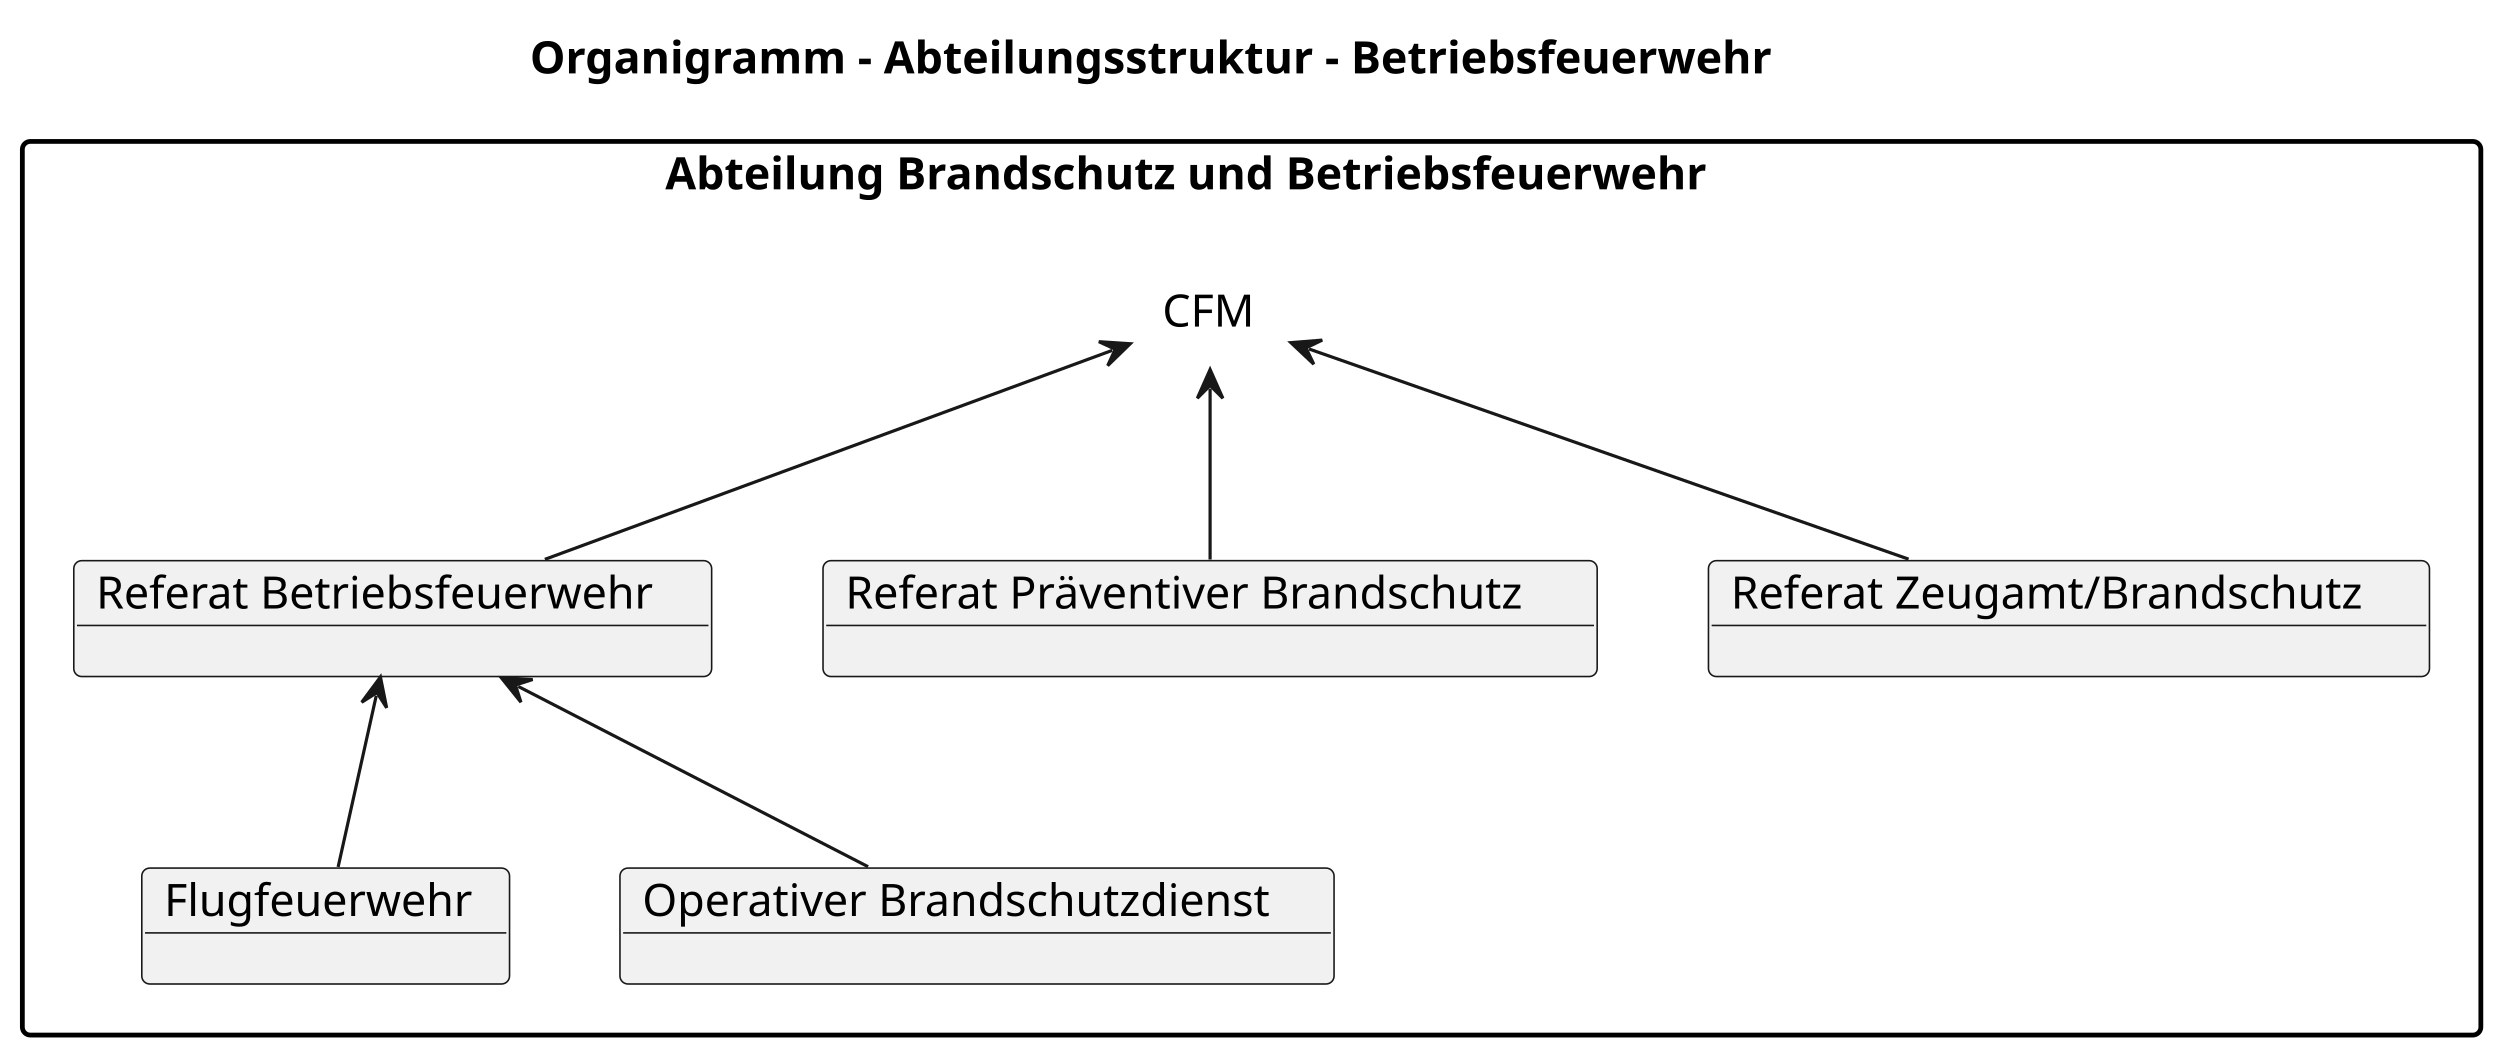
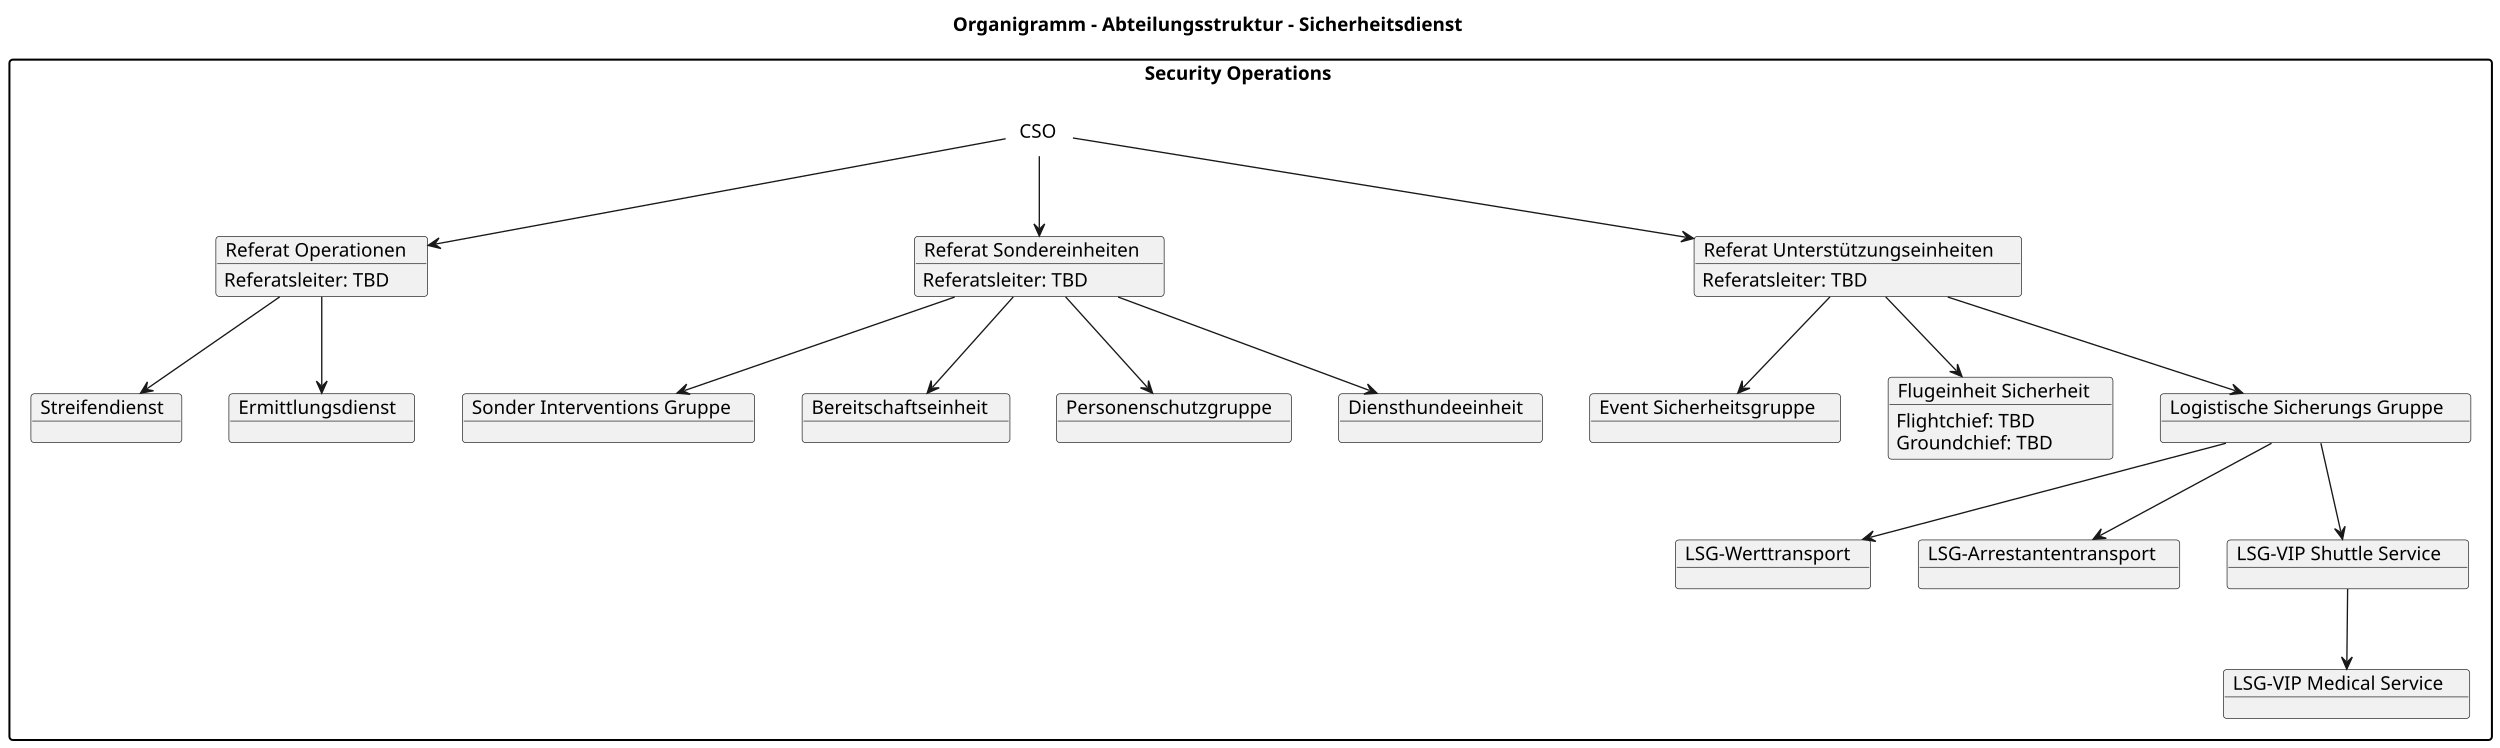
- <svg xmlns="http://www.w3.org/2000/svg" contentStyleType="text/css" data-diagram-type="CLASS" height="330px" preserveAspectRatio="none" style="width:783px;height:330px;background:#FFFFFF;" version="1.1" viewBox="0 0 783 330" width="783px" zoomAndPan="magnify">
+ <svg xmlns="http://www.w3.org/2000/svg" contentStyleType="text/css" data-diagram-type="CLASS" height="555px" preserveAspectRatio="none" style="width:1857px;height:555px;background:#FFFFFF;" version="1.1" viewBox="0 0 1857 555" width="1857px" zoomAndPan="magnify">
  <defs />
  <g>
-     <text fill="#000000" font-family="sans-serif" font-size="14" font-weight="bold" lengthAdjust="spacing" textLength="437.069" x="165.965" y="22.995">Organigramm - Abteilungsstruktur - Betriebsfeuerwehr</text>
-     <g class="cluster" data-entity="FO" data-source-line="13" data-uid="ent0002" id="cluster_FO">
-       <rect fill="none" height="279.89" rx="2.5" ry="2.5" style="stroke:#000000;stroke-width:1.5;" width="770" x="7" y="44.297" />
-       <text fill="#000000" font-family="sans-serif" font-size="14" font-weight="bold" lengthAdjust="spacing" textLength="367.254" x="208.373" y="59.292">Abteilung Brandschutz und Betriebsfeuerwehr</text>
+     <text fill="#000000" font-family="sans-serif" font-size="14" font-weight="bold" lengthAdjust="spacing" textLength="427.547" x="707.727" y="22.995">Organigramm - Abteilungsstruktur - Sicherheitsdienst</text>
+     <g class="cluster" data-entity="SO" data-source-line="13" data-uid="ent0002" id="cluster_SO">
+       <rect fill="none" height="505.37" rx="2.5" ry="2.5" style="stroke:#000000;stroke-width:1.5;" width="1844" x="7" y="44.297" />
+       <text fill="#000000" font-family="sans-serif" font-size="14" font-weight="bold" lengthAdjust="spacing" textLength="157.418" x="850.291" y="59.292">Security Operations</text>
    </g>
-     <g class="entity" data-entity="CFM" data-source-line="14" data-uid="ent0003" id="entity_CFM">
-       <rect fill="none" height="36.297" rx="2.5" ry="2.5" style="stroke:none;stroke-width:0.5;" width="49.907" x="354.05" y="79.297" />
-       <text fill="#000000" font-family="sans-serif" font-size="14" lengthAdjust="spacing" textLength="29.907" x="364.05" y="102.292">CFM</text>
+     <g class="entity" data-entity="CSO" data-source-line="14" data-uid="ent0003" id="entity_CSO">
+       <rect fill="none" height="36.297" rx="2.5" ry="2.5" style="stroke:none;stroke-width:0.5;" width="49.682" x="747.16" y="79.297" />
+       <text fill="#000000" font-family="sans-serif" font-size="14" lengthAdjust="spacing" textLength="29.682" x="757.16" y="102.292">CSO</text>
    </g>
-     <g class="entity" data-entity="RBtF" data-source-line="15" data-uid="ent0004" id="entity_RBtF">
-       <rect fill="#F1F1F1" height="36.297" rx="2.5" ry="2.5" style="stroke:#181818;stroke-width:0.5;" width="199.78" x="23.11" y="175.597" />
-       <text fill="#000000" font-family="sans-serif" font-size="14" lengthAdjust="spacing" textLength="185.78" x="30.11" y="190.592">Referat Betriebsfeuerwehr</text>
-       <line style="stroke:#181818;stroke-width:0.5;" x1="24.11" x2="221.89" y1="195.894" y2="195.894" />
+     <g class="entity" data-entity="RO" data-source-line="16" data-uid="ent0004" id="entity_RO">
+       <rect fill="#F1F1F1" height="44.594" rx="2.5" ry="2.5" style="stroke:#181818;stroke-width:0.5;" width="157.315" x="160.34" y="175.587" />
+       <text fill="#000000" font-family="sans-serif" font-size="14" lengthAdjust="spacing" textLength="143.315" x="167.34" y="190.582">Referat Operationen</text>
+       <line style="stroke:#181818;stroke-width:0.5;" x1="161.34" x2="316.655" y1="195.884" y2="195.884" />
+       <text fill="#000000" font-family="sans-serif" font-size="14" lengthAdjust="spacing" textLength="133.356" x="166.34" y="212.879">Referatsleiter: TBD</text>
    </g>
-     <g class="entity" data-entity="FLF" data-source-line="16" data-uid="ent0005" id="entity_FLF">
-       <rect fill="#F1F1F1" height="36.297" rx="2.5" ry="2.5" style="stroke:#181818;stroke-width:0.5;" width="115.179" x="44.41" y="271.887" />
-       <text fill="#000000" font-family="sans-serif" font-size="14" lengthAdjust="spacing" textLength="101.179" x="51.41" y="286.882">Flugfeuerwehr</text>
-       <line style="stroke:#181818;stroke-width:0.5;" x1="45.41" x2="158.589" y1="292.184" y2="292.184" />
+     <g class="entity" data-entity="RSE" data-source-line="19" data-uid="ent0005" id="entity_RSE">
+       <rect fill="#F1F1F1" height="44.594" rx="2.5" ry="2.5" style="stroke:#181818;stroke-width:0.5;" width="185.466" x="679.27" y="175.587" />
+       <text fill="#000000" font-family="sans-serif" font-size="14" lengthAdjust="spacing" textLength="171.466" x="686.27" y="190.582">Referat Sondereinheiten</text>
+       <line style="stroke:#181818;stroke-width:0.5;" x1="680.27" x2="863.736" y1="195.884" y2="195.884" />
+       <text fill="#000000" font-family="sans-serif" font-size="14" lengthAdjust="spacing" textLength="133.356" x="685.27" y="212.879">Referatsleiter: TBD</text>
    </g>
-     <g class="entity" data-entity="OBS" data-source-line="17" data-uid="ent0006" id="entity_OBS">
-       <rect fill="#F1F1F1" height="36.297" rx="2.5" ry="2.5" style="stroke:#181818;stroke-width:0.5;" width="223.658" x="194.17" y="271.887" />
-       <text fill="#000000" font-family="sans-serif" font-size="14" lengthAdjust="spacing" textLength="209.658" x="201.17" y="286.882">Operativer Brandschutzdienst</text>
-       <line style="stroke:#181818;stroke-width:0.5;" x1="195.17" x2="416.828" y1="292.184" y2="292.184" />
+     <g class="entity" data-entity="RUE" data-source-line="22" data-uid="ent0006" id="entity_RUE">
+       <rect fill="#F1F1F1" height="44.594" rx="2.5" ry="2.5" style="stroke:#181818;stroke-width:0.5;" width="243.284" x="1258.36" y="175.587" />
+       <text fill="#000000" font-family="sans-serif" font-size="14" lengthAdjust="spacing" textLength="229.284" x="1265.36" y="190.582">Referat Unterstützungseinheiten</text>
+       <line style="stroke:#181818;stroke-width:0.5;" x1="1259.36" x2="1500.644" y1="195.884" y2="195.884" />
+       <text fill="#000000" font-family="sans-serif" font-size="14" lengthAdjust="spacing" textLength="133.356" x="1264.36" y="212.879">Referatsleiter: TBD</text>
    </g>
-     <g class="entity" data-entity="RPBS" data-source-line="18" data-uid="ent0007" id="entity_RPBS">
-       <rect fill="#F1F1F1" height="36.297" rx="2.5" ry="2.5" style="stroke:#181818;stroke-width:0.5;" width="242.464" x="257.77" y="175.597" />
-       <text fill="#000000" font-family="sans-serif" font-size="14" lengthAdjust="spacing" textLength="228.464" x="264.77" y="190.592">Referat Präventiver Brandschutz</text>
-       <line style="stroke:#181818;stroke-width:0.5;" x1="258.77" x2="499.234" y1="195.894" y2="195.894" />
+     <g class="entity" data-entity="SPU" data-source-line="25" data-uid="ent0007" id="entity_SPU">
+       <rect fill="#F1F1F1" height="36.297" rx="2.5" ry="2.5" style="stroke:#181818;stroke-width:0.5;" width="112.096" x="22.95" y="292.477" />
+       <text fill="#000000" font-family="sans-serif" font-size="14" lengthAdjust="spacing" textLength="98.096" x="29.95" y="307.472">Streifendienst</text>
+       <line style="stroke:#181818;stroke-width:0.5;" x1="23.95" x2="134.046" y1="312.774" y2="312.774" />
    </g>
-     <g class="entity" data-entity="RZB" data-source-line="19" data-uid="ent0008" id="entity_RZB">
-       <rect fill="#F1F1F1" height="36.297" rx="2.5" ry="2.5" style="stroke:#181818;stroke-width:0.5;" width="225.818" x="535.09" y="175.597" />
-       <text fill="#000000" font-family="sans-serif" font-size="14" lengthAdjust="spacing" textLength="211.818" x="542.09" y="190.592">Referat Zeugamt/Brandschutz</text>
-       <line style="stroke:#181818;stroke-width:0.5;" x1="536.09" x2="759.908" y1="195.894" y2="195.894" />
+     <g class="entity" data-entity="SIG" data-source-line="26" data-uid="ent0008" id="entity_SIG">
+       <rect fill="#F1F1F1" height="36.297" rx="2.5" ry="2.5" style="stroke:#181818;stroke-width:0.5;" width="217.089" x="343.46" y="292.477" />
+       <text fill="#000000" font-family="sans-serif" font-size="14" lengthAdjust="spacing" textLength="203.089" x="350.46" y="307.472">Sonder Interventions Gruppe</text>
+       <line style="stroke:#181818;stroke-width:0.5;" x1="344.46" x2="559.549" y1="312.774" y2="312.774" />
    </g>
-     <g class="link" data-entity-1="CFM" data-entity-2="RBtF" data-source-line="21" data-uid="lnk9" id="link_CFM_RBtF">
-       <path codeLine="21" d="M348.36,109.731 C305.96,125.351 224.93,155.197 170.65,175.187" fill="none" id="CFM-backto-RBtF" style="stroke:#181818;stroke-width:1;" />
-       <polygon fill="#181818" points="353.99,107.657,344.162,107.015,349.298,109.385,346.928,114.521,353.99,107.657" style="stroke:#181818;stroke-width:1;" />
+     <g class="entity" data-entity="BE" data-source-line="27" data-uid="ent0009" id="entity_BE">
+       <rect fill="#F1F1F1" height="36.297" rx="2.5" ry="2.5" style="stroke:#181818;stroke-width:0.5;" width="154.362" x="595.82" y="292.477" />
+       <text fill="#000000" font-family="sans-serif" font-size="14" lengthAdjust="spacing" textLength="140.362" x="602.82" y="307.472">Bereitschaftseinheit</text>
+       <line style="stroke:#181818;stroke-width:0.5;" x1="596.82" x2="749.182" y1="312.774" y2="312.774" />
    </g>
-     <g class="link" data-entity-1="RBtF" data-entity-2="FLF" data-source-line="22" data-uid="lnk10" id="link_RBtF_FLF">
-       <path codeLine="22" d="M117.844,217.893 C114.074,234.803 109.68,254.557 105.9,271.537" fill="none" id="RBtF-backto-FLF" style="stroke:#181818;stroke-width:1;" />
-       <polygon fill="#181818" points="119.15,212.037,113.287,219.951,118.062,216.917,121.096,221.692,119.15,212.037" style="stroke:#181818;stroke-width:1;" />
+     <g class="entity" data-entity="PSG" data-source-line="28" data-uid="ent0010" id="entity_PSG">
+       <rect fill="#F1F1F1" height="36.297" rx="2.5" ry="2.5" style="stroke:#181818;stroke-width:0.5;" width="174.508" x="784.75" y="292.477" />
+       <text fill="#000000" font-family="sans-serif" font-size="14" lengthAdjust="spacing" textLength="160.508" x="791.75" y="307.472">Personenschutzgruppe</text>
+       <line style="stroke:#181818;stroke-width:0.5;" x1="785.75" x2="958.258" y1="312.774" y2="312.774" />
    </g>
-     <g class="link" data-entity-1="RBtF" data-entity-2="OBS" data-source-line="23" data-uid="lnk11" id="link_RBtF_OBS">
-       <path codeLine="23" d="M162.324,215.004 C195.094,231.884 239.07,254.547 271.88,271.457" fill="none" id="RBtF-backto-OBS" style="stroke:#181818;stroke-width:1;" />
-       <polygon fill="#181818" points="156.99,212.257,163.159,219.934,161.435,214.547,166.823,212.822,156.99,212.257" style="stroke:#181818;stroke-width:1;" />
+     <g class="entity" data-entity="ESG" data-source-line="29" data-uid="ent0011" id="entity_ESG">
+       <rect fill="#F1F1F1" height="36.297" rx="2.5" ry="2.5" style="stroke:#181818;stroke-width:0.5;" width="186.334" x="1180.83" y="292.477" />
+       <text fill="#000000" font-family="sans-serif" font-size="14" lengthAdjust="spacing" textLength="172.334" x="1187.83" y="307.472">Event Sicherheitsgruppe</text>
+       <line style="stroke:#181818;stroke-width:0.5;" x1="1181.83" x2="1366.164" y1="312.774" y2="312.774" />
    </g>
-     <g class="link" data-entity-1="CFM" data-entity-2="RPBS" data-source-line="24" data-uid="lnk12" id="link_CFM_RPBS">
-       <path codeLine="24" d="M379,121.737 C379,138.647 379,158.257 379,175.237" fill="none" id="CFM-backto-RPBS" style="stroke:#181818;stroke-width:1;" />
-       <polygon fill="#181818" points="379,115.737,375,124.737,379,120.737,383,124.737,379,115.737" style="stroke:#181818;stroke-width:1;" />
+     <g class="entity" data-entity="FES" data-source-line="30" data-uid="ent0012" id="entity_FES">
+       <rect fill="#F1F1F1" height="60.891" rx="2.5" ry="2.5" style="stroke:#181818;stroke-width:0.5;" width="166.975" x="1402.51" y="280.187" />
+       <text fill="#000000" font-family="sans-serif" font-size="14" lengthAdjust="spacing" textLength="152.975" x="1409.51" y="295.182">Flugeinheit Sicherheit</text>
+       <line style="stroke:#181818;stroke-width:0.5;" x1="1403.51" x2="1568.485" y1="300.484" y2="300.484" />
+       <text fill="#000000" font-family="sans-serif" font-size="14" lengthAdjust="spacing" textLength="111.186" x="1408.51" y="317.479">Flightchief: TBD</text>
+       <text fill="#000000" font-family="sans-serif" font-size="14" lengthAdjust="spacing" textLength="123.908" x="1408.51" y="333.776">Groundchief: TBD</text>
    </g>
-     <g class="link" data-entity-1="CFM" data-entity-2="RZB" data-source-line="25" data-uid="lnk13" id="link_CFM_RZB">
-       <path codeLine="25" d="M409.972,109.301 C454.112,124.771 540.28,154.987 597.76,175.127" fill="none" id="CFM-backto-RZB" style="stroke:#181818;stroke-width:1;" />
-       <polygon fill="#181818" points="404.31,107.317,411.481,114.069,409.029,108.971,414.127,106.519,404.31,107.317" style="stroke:#181818;stroke-width:1;" />
+     <g class="entity" data-entity="ED" data-source-line="34" data-uid="ent0013" id="entity_ED">
+       <rect fill="#F1F1F1" height="36.297" rx="2.5" ry="2.5" style="stroke:#181818;stroke-width:0.5;" width="137.97" x="170.02" y="292.477" />
+       <text fill="#000000" font-family="sans-serif" font-size="14" lengthAdjust="spacing" textLength="123.97" x="177.02" y="307.472">Ermittlungsdienst</text>
+       <line style="stroke:#181818;stroke-width:0.5;" x1="171.02" x2="306.99" y1="312.774" y2="312.774" />
+     </g>
+     <g class="entity" data-entity="DHE" data-source-line="35" data-uid="ent0014" id="entity_DHE">
+       <rect fill="#F1F1F1" height="36.297" rx="2.5" ry="2.5" style="stroke:#181818;stroke-width:0.5;" width="151.3" x="994.35" y="292.477" />
+       <text fill="#000000" font-family="sans-serif" font-size="14" lengthAdjust="spacing" textLength="137.3" x="1001.35" y="307.472">Diensthundeeinheit</text>
+       <line style="stroke:#181818;stroke-width:0.5;" x1="995.35" x2="1144.65" y1="312.774" y2="312.774" />
+     </g>
+     <g class="entity" data-entity="LSG" data-source-line="36" data-uid="ent0015" id="entity_LSG">
+       <rect fill="#F1F1F1" height="36.297" rx="2.5" ry="2.5" style="stroke:#181818;stroke-width:0.5;" width="230.699" x="1604.65" y="292.477" />
+       <text fill="#000000" font-family="sans-serif" font-size="14" lengthAdjust="spacing" textLength="216.699" x="1611.65" y="307.472">Logistische Sicherungs Gruppe</text>
+       <line style="stroke:#181818;stroke-width:0.5;" x1="1605.65" x2="1834.349" y1="312.774" y2="312.774" />
+     </g>
+     <g class="entity" data-entity="LSG_WT" data-source-line="37" data-uid="ent0016" id="entity_LSG_WT">
+       <rect fill="#F1F1F1" height="36.297" rx="2.5" ry="2.5" style="stroke:#181818;stroke-width:0.5;" width="144.977" x="1244.51" y="401.077" />
+       <text fill="#000000" font-family="sans-serif" font-size="14" lengthAdjust="spacing" textLength="130.977" x="1251.51" y="416.072">LSG-Werttransport</text>
+       <line style="stroke:#181818;stroke-width:0.5;" x1="1245.51" x2="1388.487" y1="421.374" y2="421.374" />
+     </g>
+     <g class="entity" data-entity="LSG_AT" data-source-line="38" data-uid="ent0017" id="entity_LSG_AT">
+       <rect fill="#F1F1F1" height="36.297" rx="2.5" ry="2.5" style="stroke:#181818;stroke-width:0.5;" width="194.189" x="1424.91" y="401.077" />
+       <text fill="#000000" font-family="sans-serif" font-size="14" lengthAdjust="spacing" textLength="180.189" x="1431.91" y="416.072">LSG-Arrestantentransport</text>
+       <line style="stroke:#181818;stroke-width:0.5;" x1="1425.91" x2="1618.099" y1="421.374" y2="421.374" />
+     </g>
+     <g class="entity" data-entity="LSG_VIP" data-source-line="39" data-uid="ent0018" id="entity_LSG_VIP">
+       <rect fill="#F1F1F1" height="36.297" rx="2.5" ry="2.5" style="stroke:#181818;stroke-width:0.5;" width="179.491" x="1654.25" y="401.077" />
+       <text fill="#000000" font-family="sans-serif" font-size="14" lengthAdjust="spacing" textLength="165.491" x="1661.25" y="416.072">LSG-VIP Shuttle Service</text>
+       <line style="stroke:#181818;stroke-width:0.5;" x1="1655.25" x2="1832.741" y1="421.374" y2="421.374" />
+     </g>
+     <g class="entity" data-entity="LSG_VIP_Med" data-source-line="40" data-uid="ent0019" id="entity_LSG_VIP_Med">
+       <rect fill="#F1F1F1" height="36.297" rx="2.5" ry="2.5" style="stroke:#181818;stroke-width:0.5;" width="183.012" x="1651.49" y="497.367" />
+       <text fill="#000000" font-family="sans-serif" font-size="14" lengthAdjust="spacing" textLength="169.012" x="1658.49" y="512.362">LSG-VIP Medical Service</text>
+       <line style="stroke:#181818;stroke-width:0.5;" x1="1652.49" x2="1833.502" y1="517.664" y2="517.664" />
+     </g>
+     <g class="link" data-entity-1="CSO" data-entity-2="RO" data-source-line="43" data-uid="lnk20" id="link_CSO_RO">
+       <path codeLine="43" d="M747.01,103.057 C671.06,117.087 446.62,158.537 323.88,181.207" fill="none" id="CSO-to-RO" style="stroke:#181818;stroke-width:1;" />
+       <polygon fill="#181818" points="317.98,182.297,327.557,184.596,322.897,181.389,326.104,176.729,317.98,182.297" style="stroke:#181818;stroke-width:1;" />
+     </g>
+     <g class="link" data-entity-1="CSO" data-entity-2="RSE" data-source-line="44" data-uid="lnk21" id="link_CSO_RSE">
+       <path codeLine="44" d="M772,116.037 C772,132.637 772,151.537 772,169.317" fill="none" id="CSO-to-RSE" style="stroke:#181818;stroke-width:1;" />
+       <polygon fill="#181818" points="772,175.317,776,166.317,772,170.317,768,166.317,772,175.317" style="stroke:#181818;stroke-width:1;" />
+     </g>
+     <g class="link" data-entity-1="CSO" data-entity-2="RUE" data-source-line="45" data-uid="lnk22" id="link_CSO_RUE">
+       <path codeLine="45" d="M796.97,102.487 C873.89,114.937 1105.027,152.358 1252.107,176.178" fill="none" id="CSO-to-RUE" style="stroke:#181818;stroke-width:1;" />
+       <polygon fill="#181818" points="1258.03,177.137,1249.785,171.75,1253.094,176.338,1248.506,179.647,1258.03,177.137" style="stroke:#181818;stroke-width:1;" />
+     </g>
+     <g class="link" data-entity-1="RO" data-entity-2="SPU" data-source-line="47" data-uid="lnk23" id="link_RO_SPU">
+       <path codeLine="47" d="M207.77,220.497 C177.58,241.397 137.333,269.252 109.293,288.662" fill="none" id="RO-to-SPU" style="stroke:#181818;stroke-width:1;" />
+       <polygon fill="#181818" points="104.36,292.077,114.037,290.243,108.471,289.231,109.483,283.666,104.36,292.077" style="stroke:#181818;stroke-width:1;" />
+     </g>
+     <g class="link" data-entity-1="RSE" data-entity-2="SIG" data-source-line="48" data-uid="lnk24" id="link_RSE_SIG">
+       <path codeLine="48" d="M709.16,220.637 C648.82,241.517 564.48,270.705 508.52,290.065" fill="none" id="RSE-to-SIG" style="stroke:#181818;stroke-width:1;" />
+       <polygon fill="#181818" points="502.85,292.027,512.663,292.865,507.575,290.392,510.048,285.304,502.85,292.027" style="stroke:#181818;stroke-width:1;" />
+     </g>
+     <g class="link" data-entity-1="RSE" data-entity-2="PSG" data-source-line="49" data-uid="lnk25" id="link_RSE_PSG">
+       <path codeLine="49" d="M791.52,220.497 C810.39,241.397 834.61,268.213 852.13,287.623" fill="none" id="RSE-to-PSG" style="stroke:#181818;stroke-width:1;" />
+       <polygon fill="#181818" points="856.15,292.077,853.089,282.716,852.8,288.365,847.15,288.076,856.15,292.077" style="stroke:#181818;stroke-width:1;" />
+     </g>
+     <g class="link" data-entity-1="RSE" data-entity-2="BE" data-source-line="50" data-uid="lnk26" id="link_RSE_BE">
+       <path codeLine="50" d="M752.68,220.497 C733.99,241.397 710.039,268.193 692.689,287.603" fill="none" id="RSE-to-BE" style="stroke:#181818;stroke-width:1;" />
+       <polygon fill="#181818" points="688.69,292.077,697.67,288.033,692.022,288.349,691.706,282.701,688.69,292.077" style="stroke:#181818;stroke-width:1;" />
+     </g>
+     <g class="link" data-entity-1="RUE" data-entity-2="ESG" data-source-line="51" data-uid="lnk27" id="link_RUE_ESG">
+       <path codeLine="51" d="M1359.31,220.497 C1339.31,241.397 1313.529,268.333 1294.949,287.743" fill="none" id="RUE-to-ESG" style="stroke:#181818;stroke-width:1;" />
+       <polygon fill="#181818" points="1290.8,292.077,1299.913,288.341,1294.257,288.465,1294.134,282.81,1290.8,292.077" style="stroke:#181818;stroke-width:1;" />
+     </g>
+     <g class="link" data-entity-1="RUE" data-entity-2="FES" data-source-line="52" data-uid="lnk28" id="link_RUE_FES">
+       <path codeLine="52" d="M1400.69,220.497 C1416.84,237.367 1435.301,256.663 1453.191,275.353" fill="none" id="RUE-to-FES" style="stroke:#181818;stroke-width:1;" />
+       <polygon fill="#181818" points="1457.34,279.687,1454.006,270.419,1453.883,276.075,1448.227,275.951,1457.34,279.687" style="stroke:#181818;stroke-width:1;" />
+     </g>
+     <g class="link" data-entity-1="RO" data-entity-2="ED" data-source-line="53" data-uid="lnk29" id="link_RO_ED">
+       <path codeLine="53" d="M239,220.497 C239,241.397 239,266.667 239,286.077" fill="none" id="RO-to-ED" style="stroke:#181818;stroke-width:1;" />
+       <polygon fill="#181818" points="239,292.077,243,283.077,239,287.077,235,283.077,239,292.077" style="stroke:#181818;stroke-width:1;" />
+     </g>
+     <g class="link" data-entity-1="RSE" data-entity-2="DHE" data-source-line="54" data-uid="lnk30" id="link_RSE_DHE">
+       <path codeLine="54" d="M830.52,220.637 C886.79,241.547 965.156,270.667 1017.256,290.027" fill="none" id="RSE-to-DHE" style="stroke:#181818;stroke-width:1;" />
+       <polygon fill="#181818" points="1022.88,292.117,1015.837,285.233,1018.193,290.375,1013.05,292.731,1022.88,292.117" style="stroke:#181818;stroke-width:1;" />
+     </g>
+     <g class="link" data-entity-1="RUE" data-entity-2="LSG" data-source-line="55" data-uid="lnk31" id="link_RUE_LSG">
+       <path codeLine="55" d="M1446.77,220.637 C1510.88,241.517 1600.805,270.809 1660.265,290.169" fill="none" id="RUE-to-LSG" style="stroke:#181818;stroke-width:1;" />
+       <polygon fill="#181818" points="1665.97,292.027,1658.651,285.437,1661.216,290.479,1656.174,293.044,1665.97,292.027" style="stroke:#181818;stroke-width:1;" />
+     </g>
+     <g class="link" data-entity-1="LSG" data-entity-2="LSG_WT" data-source-line="57" data-uid="lnk32" id="link_LSG_LSG_WT">
+       <path codeLine="57" d="M1653.45,329.227 C1578.78,348.977 1464.16,379.303 1389.45,399.063" fill="none" id="LSG-to-LSG_WT" style="stroke:#181818;stroke-width:1;" />
+       <polygon fill="#181818" points="1383.65,400.597,1393.374,402.163,1388.484,399.318,1391.328,394.429,1383.65,400.597" style="stroke:#181818;stroke-width:1;" />
+     </g>
+     <g class="link" data-entity-1="LSG" data-entity-2="LSG_AT" data-source-line="58" data-uid="lnk33" id="link_LSG_LSG_AT">
+       <path codeLine="58" d="M1687.3,329.227 C1650.62,348.977 1596.733,377.993 1560.023,397.753" fill="none" id="LSG-to-LSG_AT" style="stroke:#181818;stroke-width:1;" />
+       <polygon fill="#181818" points="1554.74,400.597,1564.561,399.853,1559.143,398.227,1560.769,392.809,1554.74,400.597" style="stroke:#181818;stroke-width:1;" />
+     </g>
+     <g class="link" data-entity-1="LSG" data-entity-2="LSG_VIP" data-source-line="59" data-uid="lnk34" id="link_LSG_LSG_VIP">
+       <path codeLine="59" d="M1723.96,329.227 C1728.41,348.977 1734.262,374.983 1738.712,394.743" fill="none" id="LSG-to-LSG_VIP" style="stroke:#181818;stroke-width:1;" />
+       <polygon fill="#181818" points="1740.03,400.597,1741.955,390.938,1738.931,395.719,1734.15,392.696,1740.03,400.597" style="stroke:#181818;stroke-width:1;" />
+     </g>
+     <g class="link" data-entity-1="LSG_VIP" data-entity-2="LSG_VIP_Med" data-source-line="60" data-uid="lnk35" id="link_LSG_VIP_LSG_VIP_Med">
+       <path codeLine="60" d="M1743.82,437.517 C1743.64,454.427 1743.434,474.037 1743.254,491.017" fill="none" id="LSG_VIP-to-LSG_VIP_Med" style="stroke:#181818;stroke-width:1;" />
+       <polygon fill="#181818" points="1743.19,497.017,1747.285,488.06,1743.243,492.017,1739.286,487.975,1743.19,497.017" style="stroke:#181818;stroke-width:1;" />
    </g>
  </g>
</svg>
